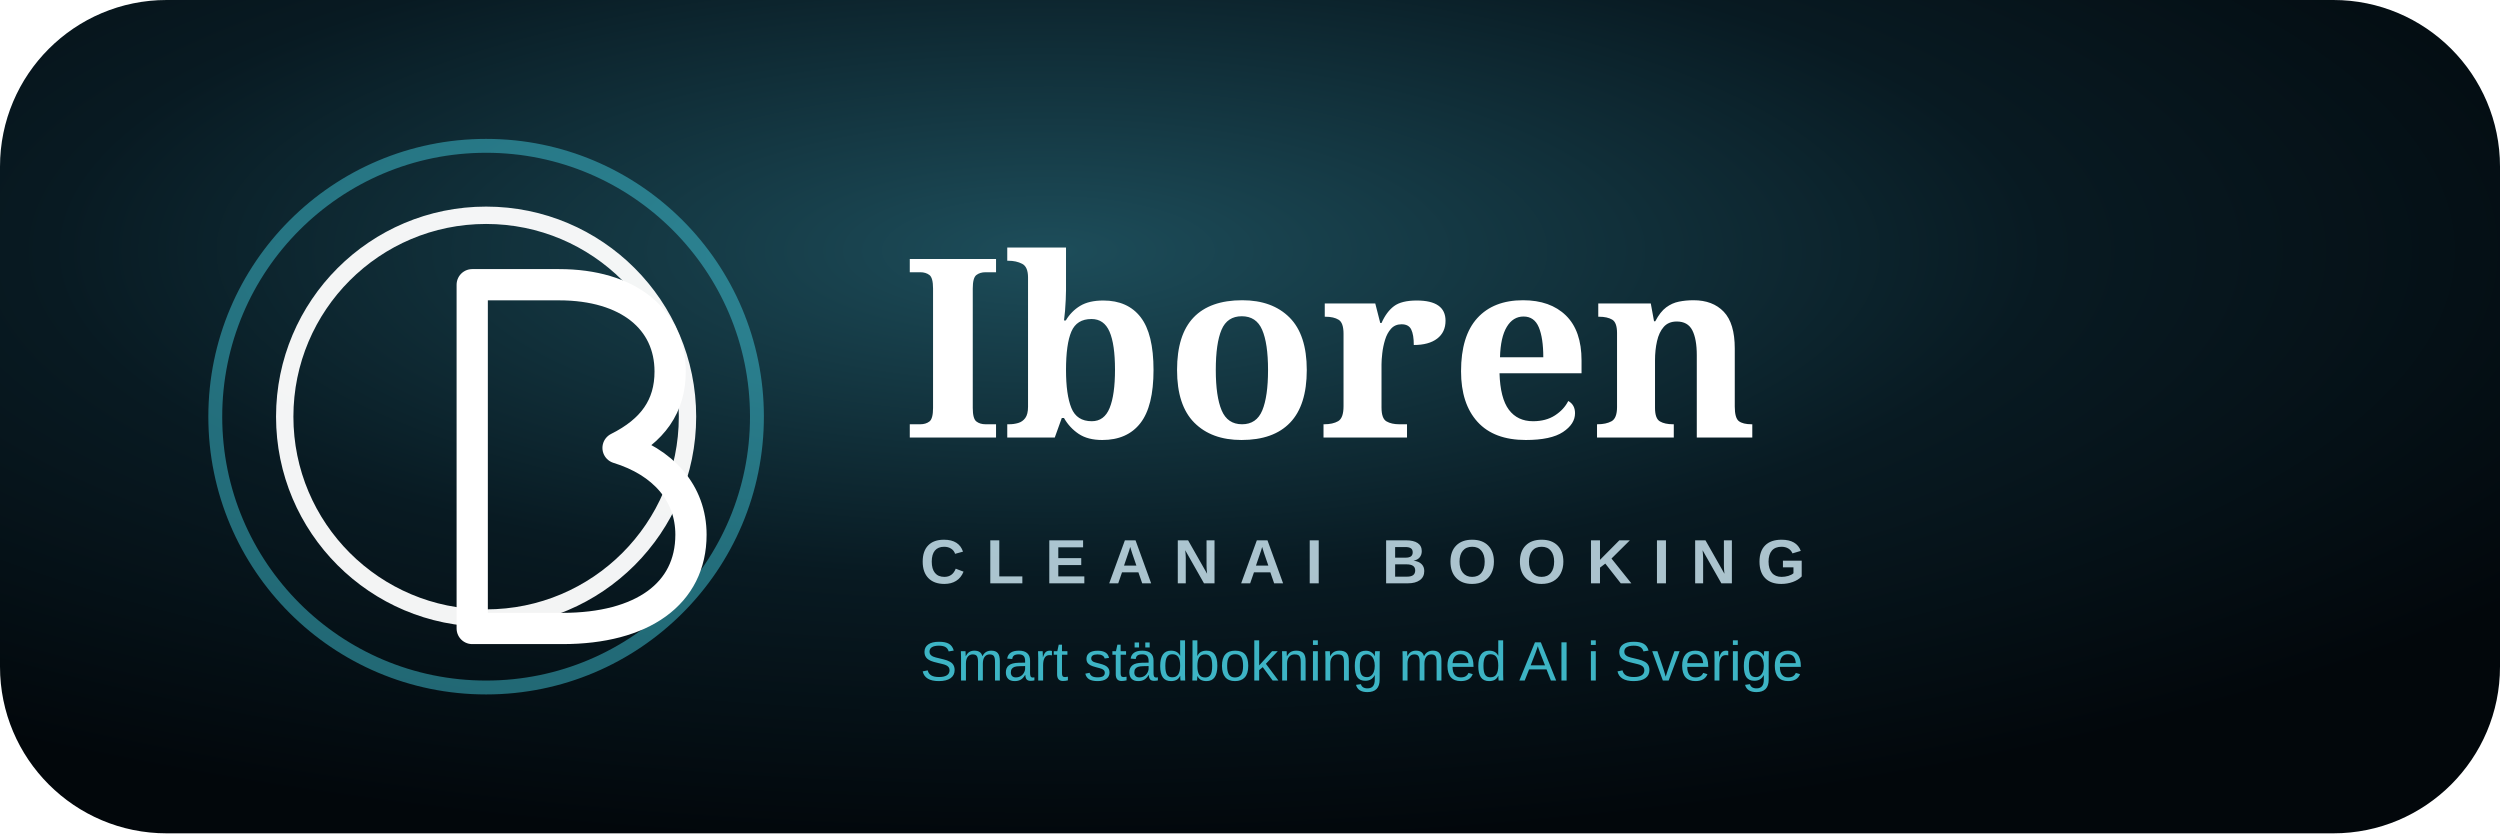
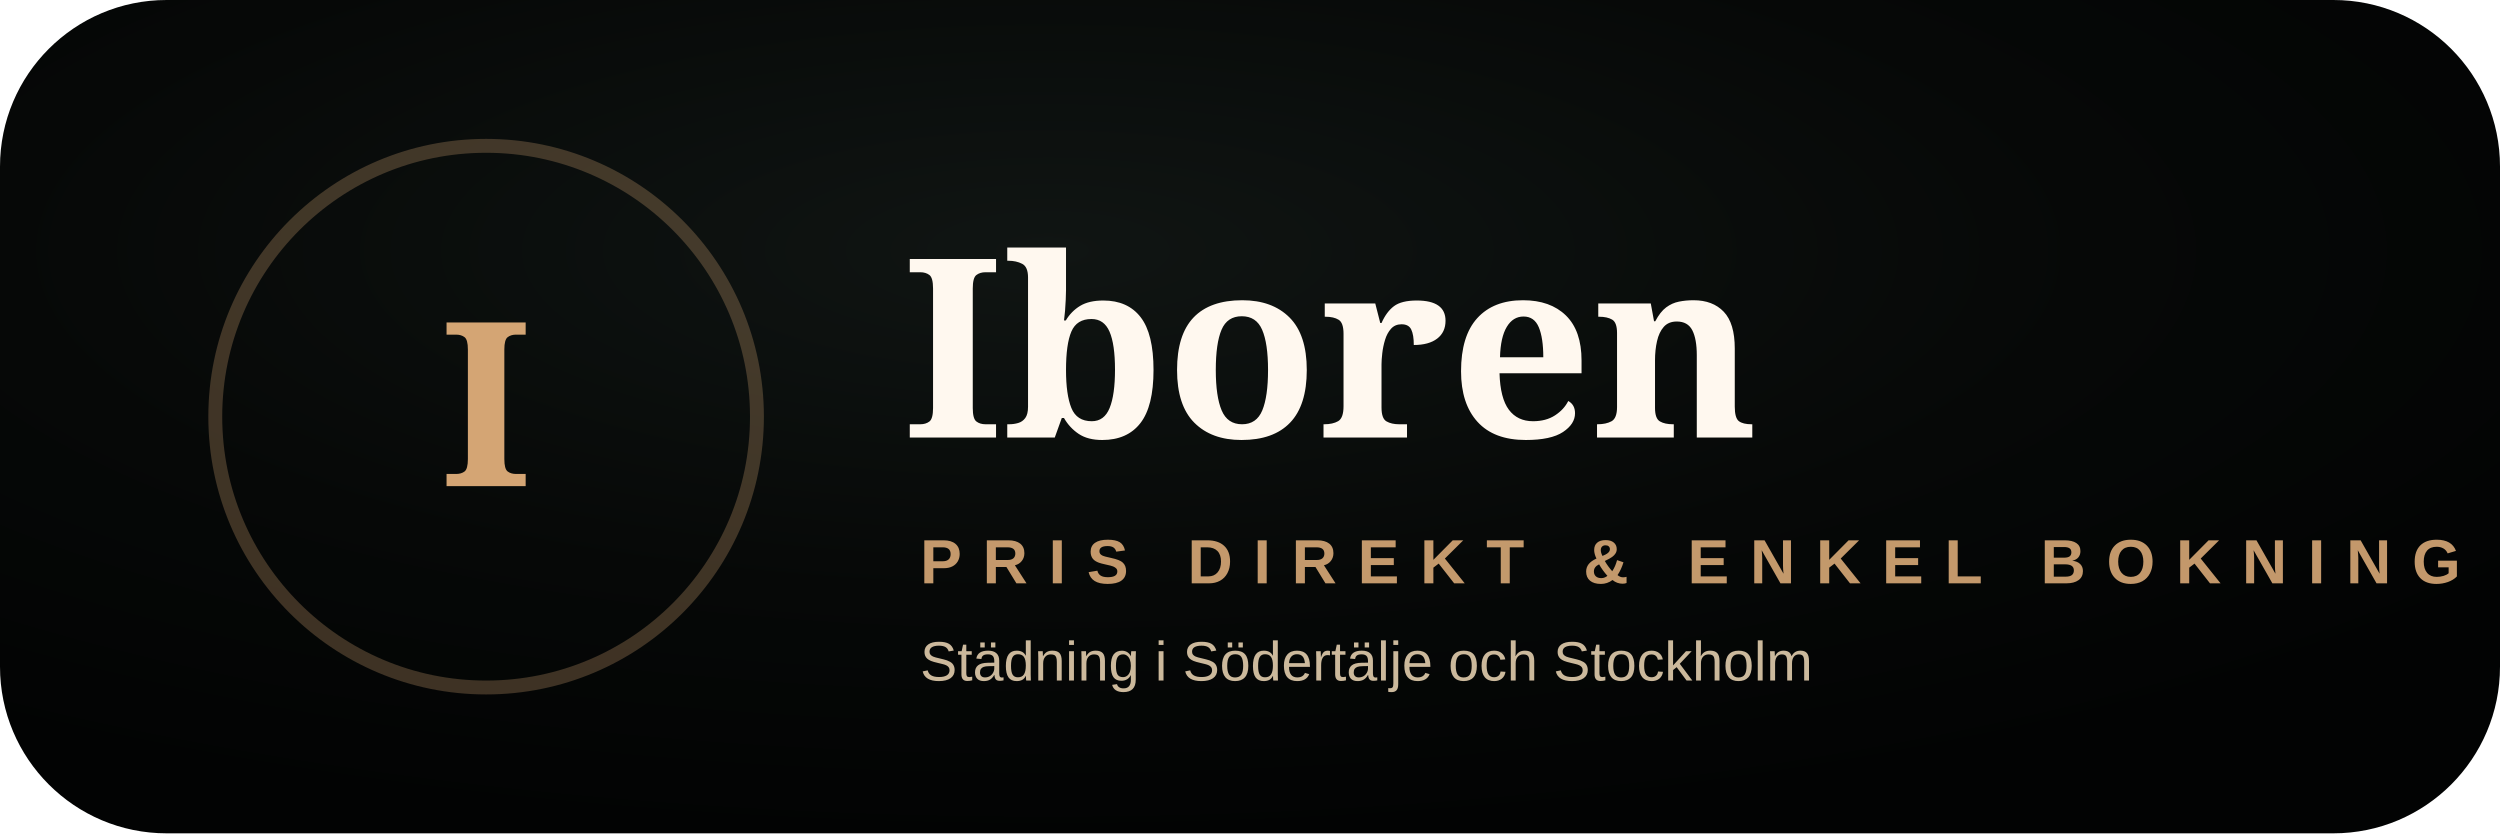
<svg xmlns="http://www.w3.org/2000/svg" viewBox="0 0 720 240" role="img" aria-label="Iboren logo">
  <defs>
    <radialGradient id="bg" cx="42%" cy="30%" r="72%">
-       <stop offset="0" stop-color="#1D4D5A" />
-       <stop offset="0.55" stop-color="#081A22" />
-       <stop offset="1" stop-color="#02070B" />
+       <stop offset="0" stop-color="#101513" />
+       <stop offset="0.58" stop-color="#060807" />
+       <stop offset="1" stop-color="#020303" />
    </radialGradient>
-     <linearGradient id="cyan" x1="120" y1="40" x2="560" y2="210">
-       <stop offset="0" stop-color="#FFFFFF" />
-       <stop offset="0.45" stop-color="#BFEFFF" />
-       <stop offset="1" stop-color="#44D5E8" />
-     </linearGradient>
  </defs>
  <rect width="720" height="240" rx="48" fill="url(#bg)" />
-   <circle cx="140" cy="120" r="78" fill="none" stroke="#44D5E8" stroke-width="4" opacity=".45" />
-   <circle cx="140" cy="120" r="58" fill="none" stroke="url(#cyan)" stroke-width="5" opacity=".95" />
-   <path d="M113 82v76" stroke="url(#cyan)" stroke-width="11" stroke-linecap="round" />
-   <path d="M136 82h25c20 0 32 10 32 25 0 10-5 17-15 22 13 4 21 13 21 25 0 17-14 27-37 27h-26V82z" fill="none" stroke="url(#cyan)" stroke-width="9" stroke-linejoin="round" />
-   <text x="260" y="126" font-family="Georgia, serif" font-size="72" font-weight="700" fill="url(#cyan)">Iboren</text>
-   <text x="265" y="168" font-family="Arial, sans-serif" font-size="18" font-weight="700" letter-spacing="6" fill="#D8F4FF" opacity=".78">CLEANAI BOOKING</text>
-   <text x="265" y="196" font-family="Arial, sans-serif" font-size="16" fill="#49D8EA" opacity=".82">Smart städbokning med AI i Sverige</text>
+   <circle cx="140" cy="120" r="78" fill="none" stroke="#D4A574" stroke-width="4" opacity=".28" />
+   <text x="140" y="140" text-anchor="middle" font-family="Georgia, serif" font-size="66" font-weight="700" fill="#D4A574">I</text>
+   <text x="260" y="126" font-family="Georgia, serif" font-size="72" font-weight="700" fill="#FFF8EF">Iboren</text>
+   <text x="265" y="168" font-family="Arial, sans-serif" font-size="18" font-weight="700" letter-spacing="6" fill="#D4A574" opacity=".92">PRIS DIREKT &amp; ENKEL BOKNING</text>
+   <text x="265" y="196" font-family="Arial, sans-serif" font-size="16" fill="#E6D0B0" opacity=".88">Städning i Södertälje och Stockholm</text>
</svg>
